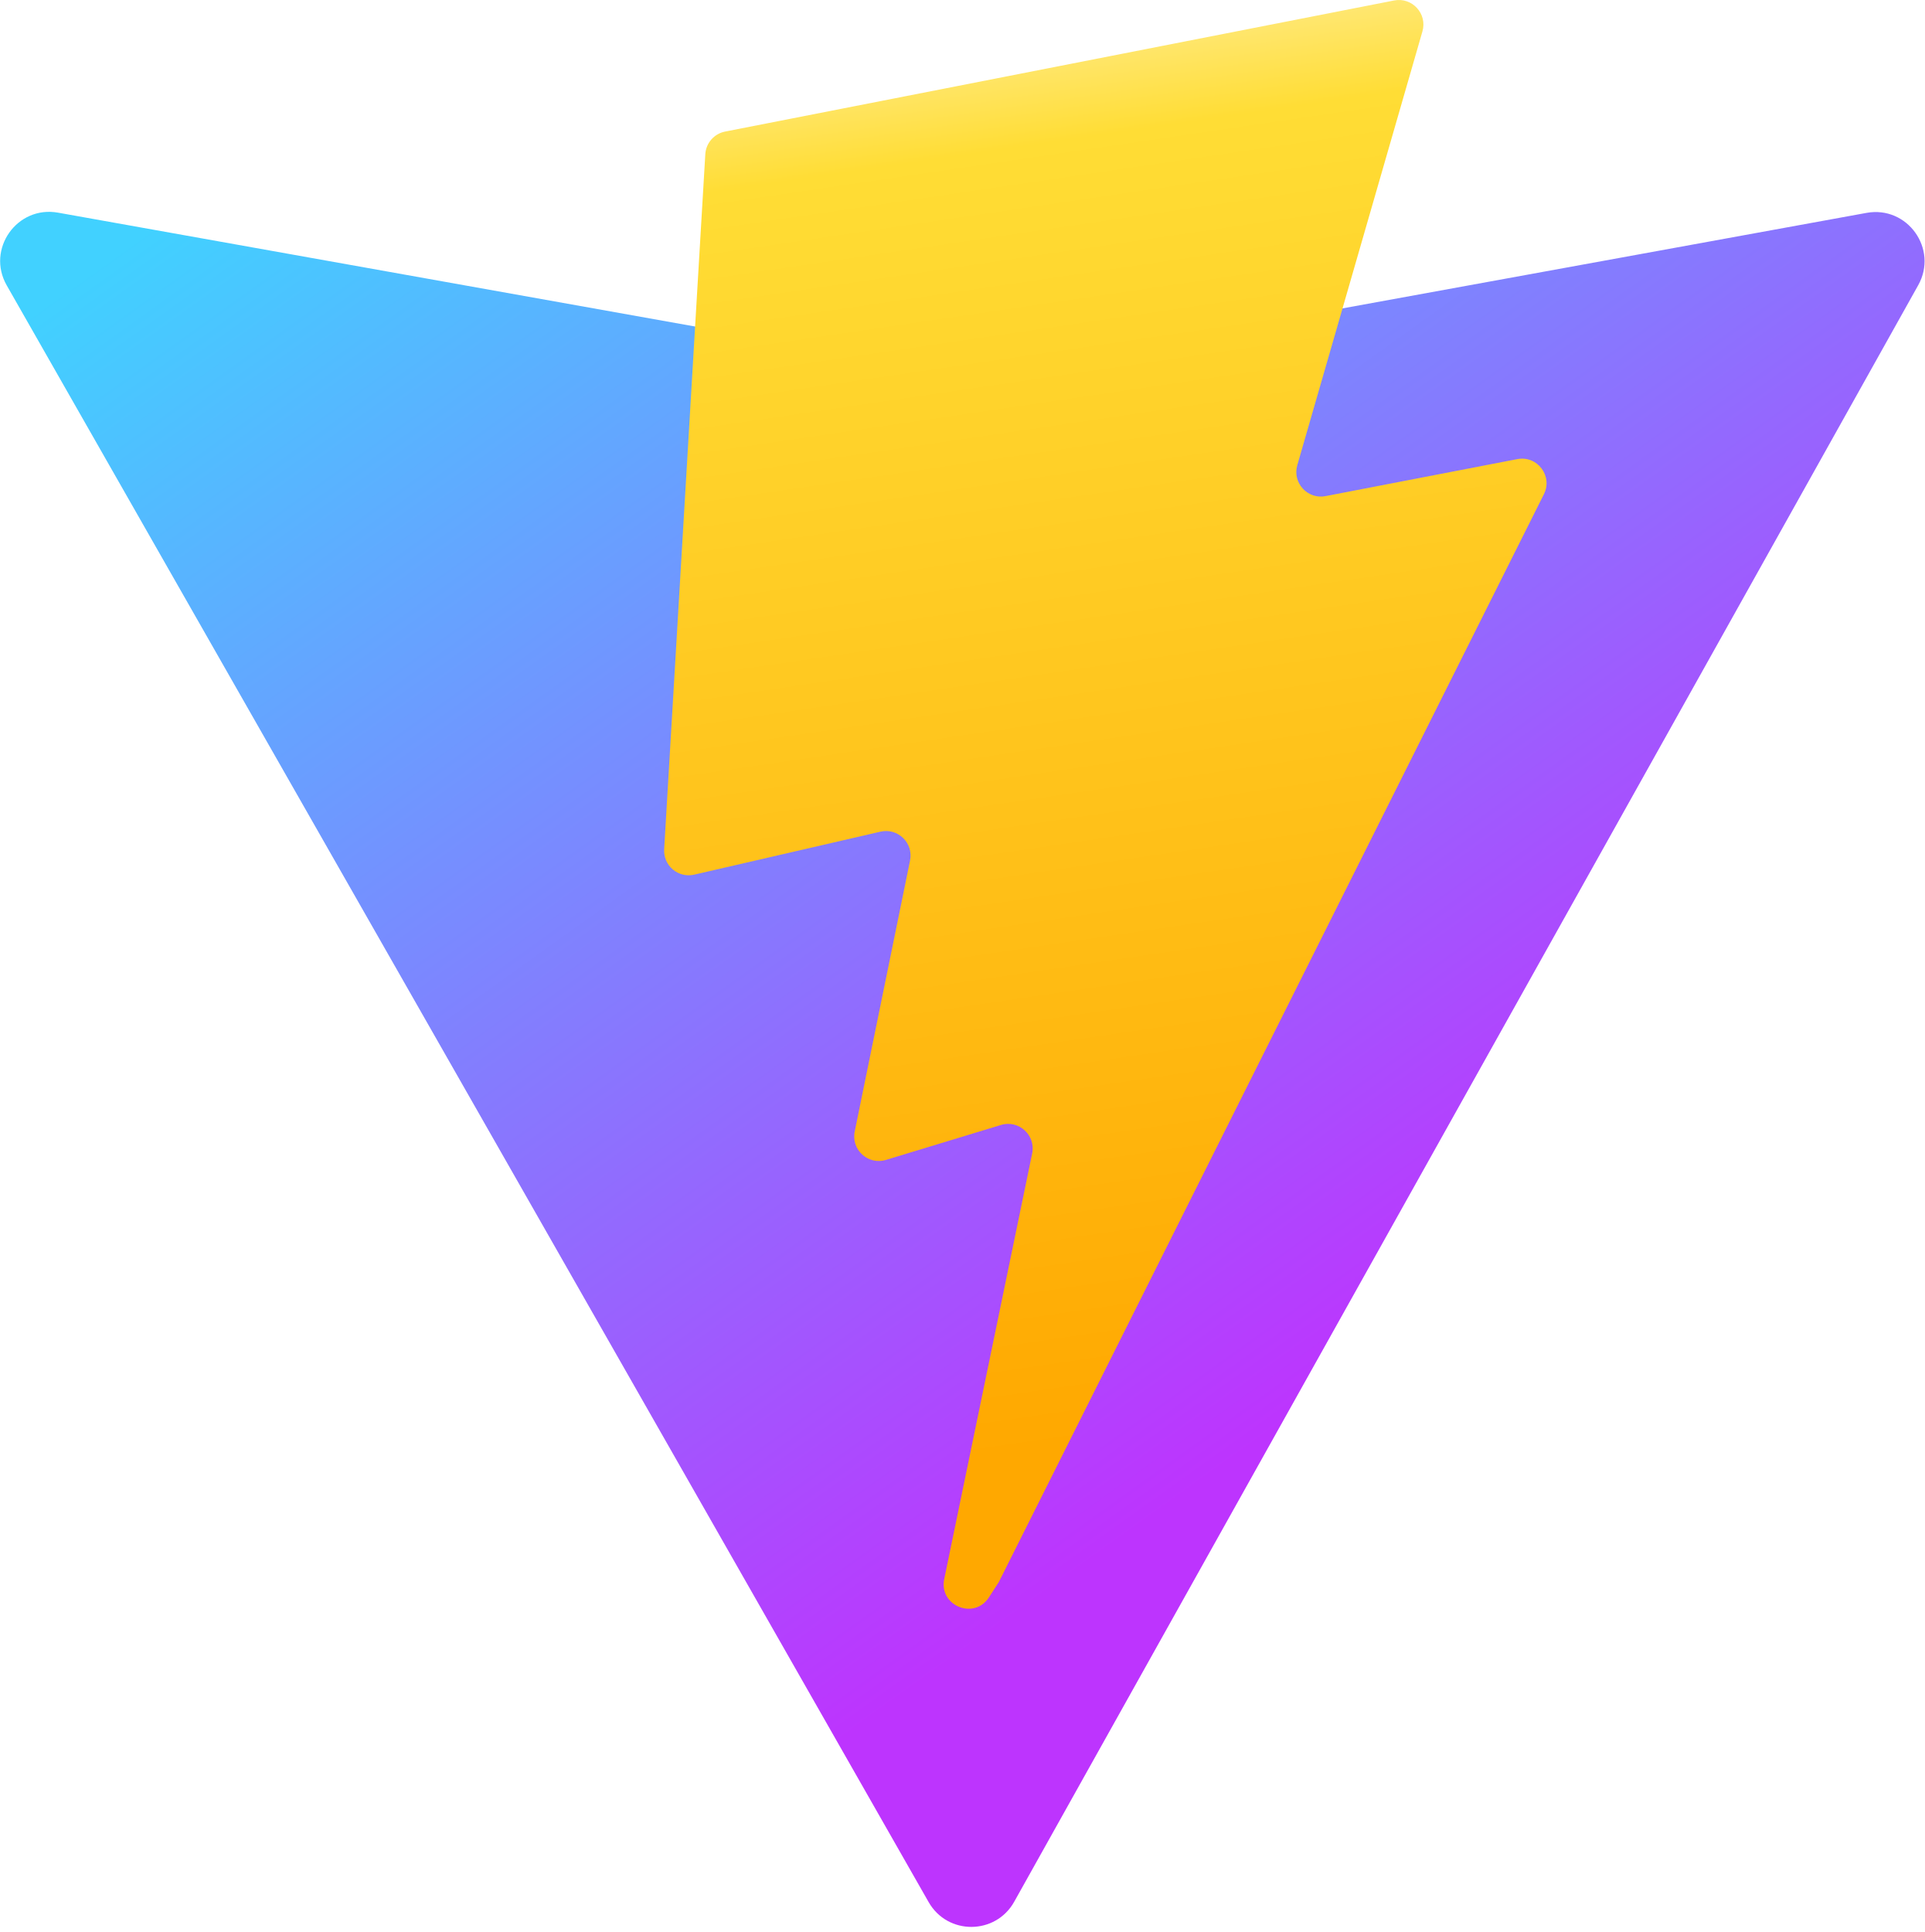
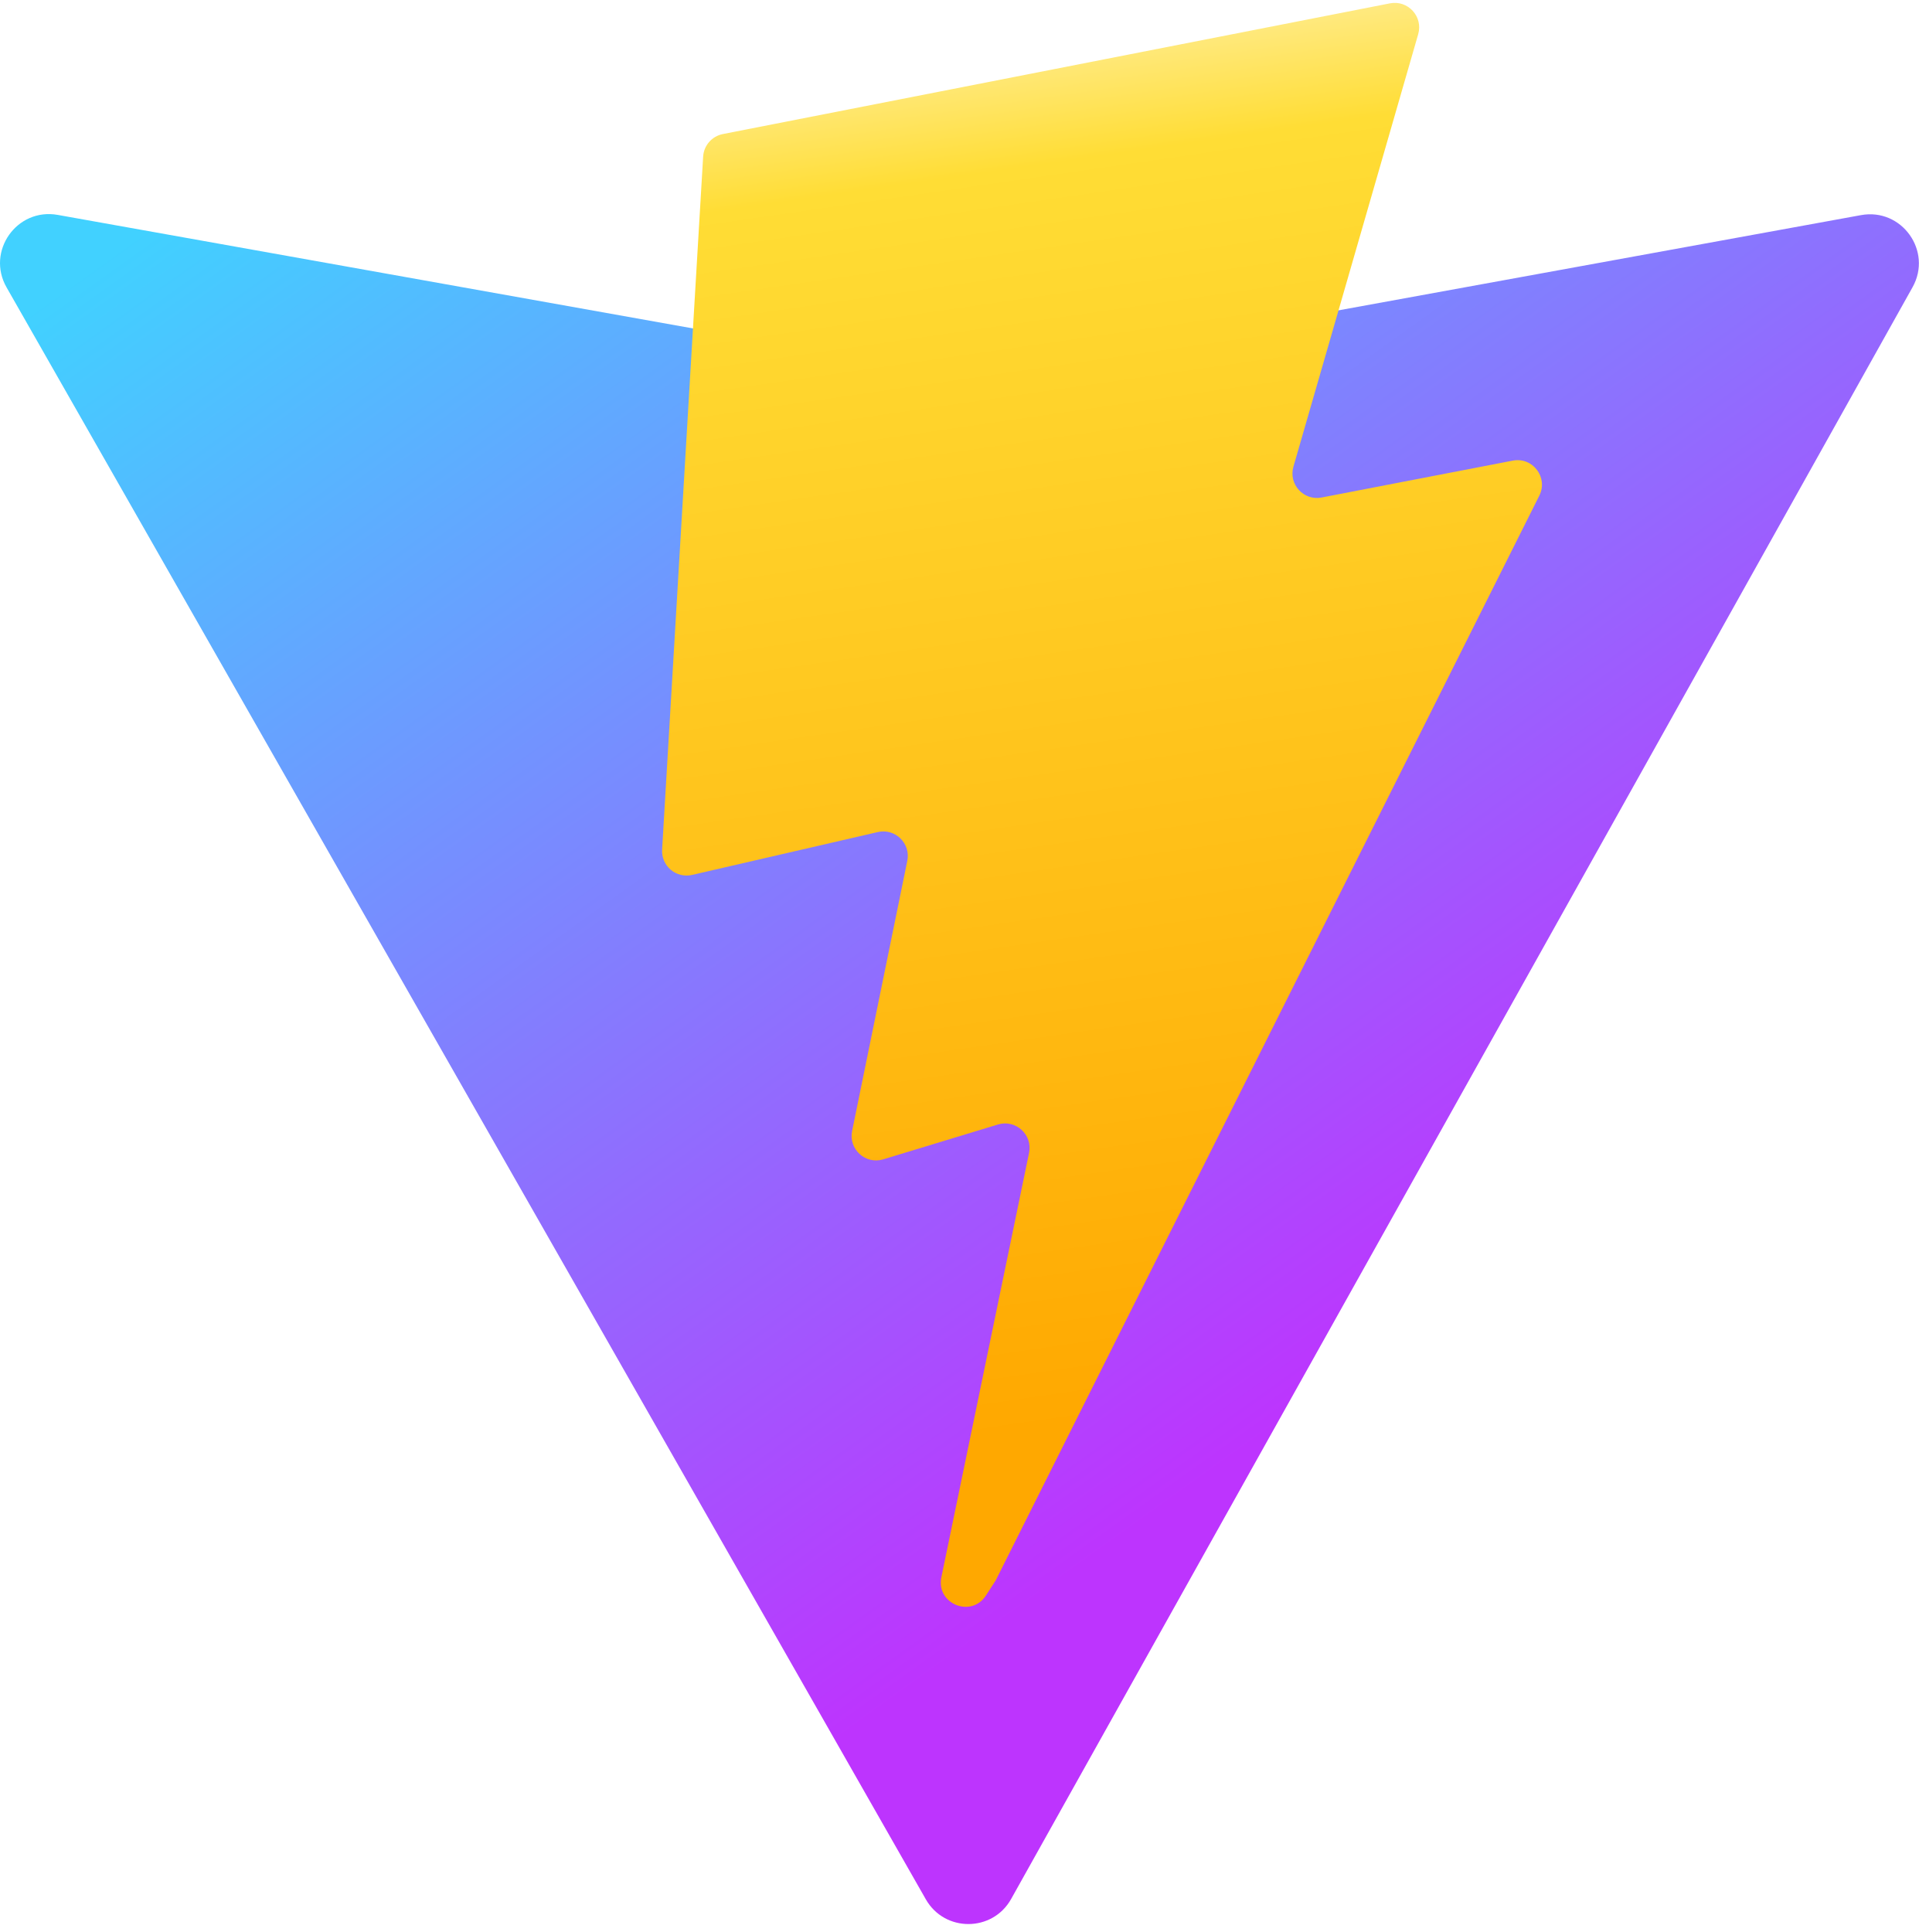
- <svg xmlns="http://www.w3.org/2000/svg" aria-hidden="true" role="img" class="iconify iconify--logos" width="31.88" height="32" preserveAspectRatio="xMidYMid meet" viewBox="0 0 256 257">
+ <svg xmlns="http://www.w3.org/2000/svg" aria-hidden="true" role="img" class="iconify iconify--logos" width="31.88" height="32.1" preserveAspectRatio="xMidYMid meet" viewBox="0 0 256 257">
  <defs>
    <linearGradient id="IconifyId1813088fe1fbc01fb466" x1="-.828%" x2="57.636%" y1="7.652%" y2="78.411%">
      <stop offset="0%" stop-color="#41D1FF" />
      <stop offset="100%" stop-color="#BD34FE" />
    </linearGradient>
    <linearGradient id="IconifyId1813088fe1fbc01fb467" x1="43.376%" x2="50.316%" y1="2.242%" y2="89.03%">
      <stop offset="0%" stop-color="#FFEA83" />
      <stop offset="8.333%" stop-color="#FFDD35" />
      <stop offset="100%" stop-color="#FFA800" />
    </linearGradient>
  </defs>
  <path fill="url(#IconifyId1813088fe1fbc01fb466)" d="M255.153 37.938L134.897 252.976c-2.483 4.44-8.862 4.466-11.382.048L.875 37.958c-2.746-4.814 1.371-10.646 6.827-9.67l120.385 21.517a6.537 6.537 0 0 0 2.322-.004l117.867-21.483c5.438-.991 9.574 4.796 6.877 9.62Z" />
  <path fill="url(#IconifyId1813088fe1fbc01fb467)" d="M185.432.063L96.44 17.501a3.268 3.268 0 0 0-2.634 3.014l-5.474 92.456a3.268 3.268 0 0 0 3.997 3.378l24.777-5.718c2.318-.535 4.413 1.507 3.936 3.838l-7.361 36.047c-.495 2.426 1.782 4.5 4.151 3.78l15.304-4.649c2.372-.72 4.652 1.36 4.15 3.788l-11.698 56.621c-.732 3.542 3.979 5.473 5.943 2.437l1.313-2.028l72.516-144.72c1.215-2.423-.88-5.186-3.54-4.672l-25.505 4.922c-2.396.462-4.435-1.77-3.759-4.114l16.646-57.705c.677-2.35-1.37-4.583-3.769-4.113Z" />
</svg>
